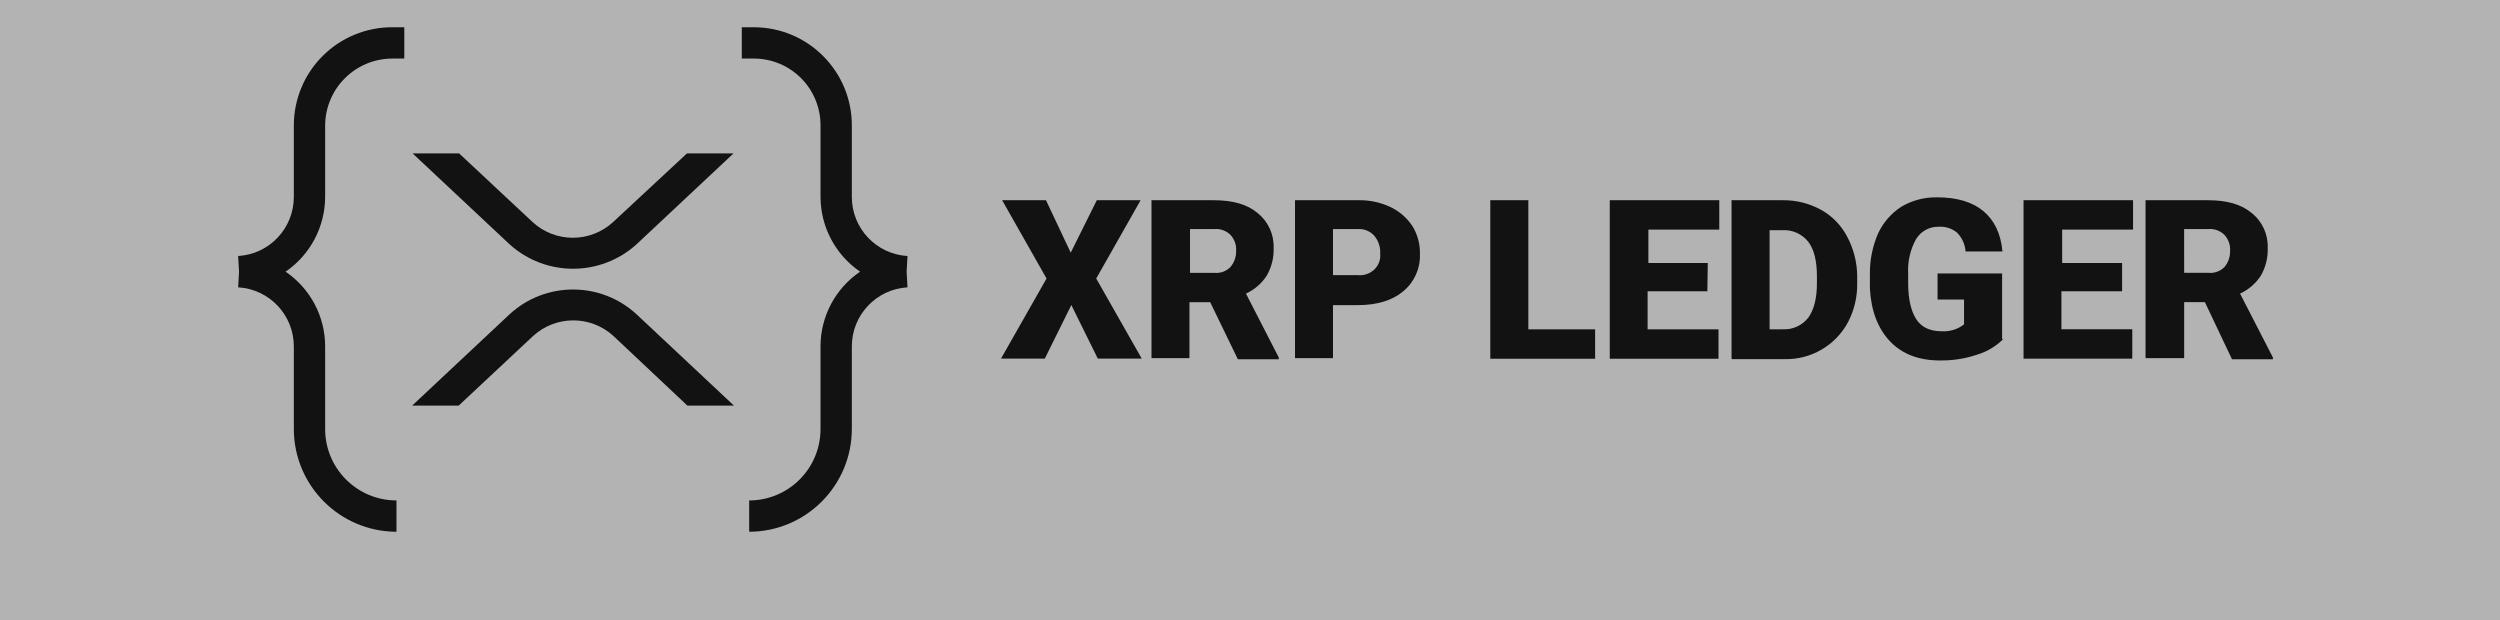
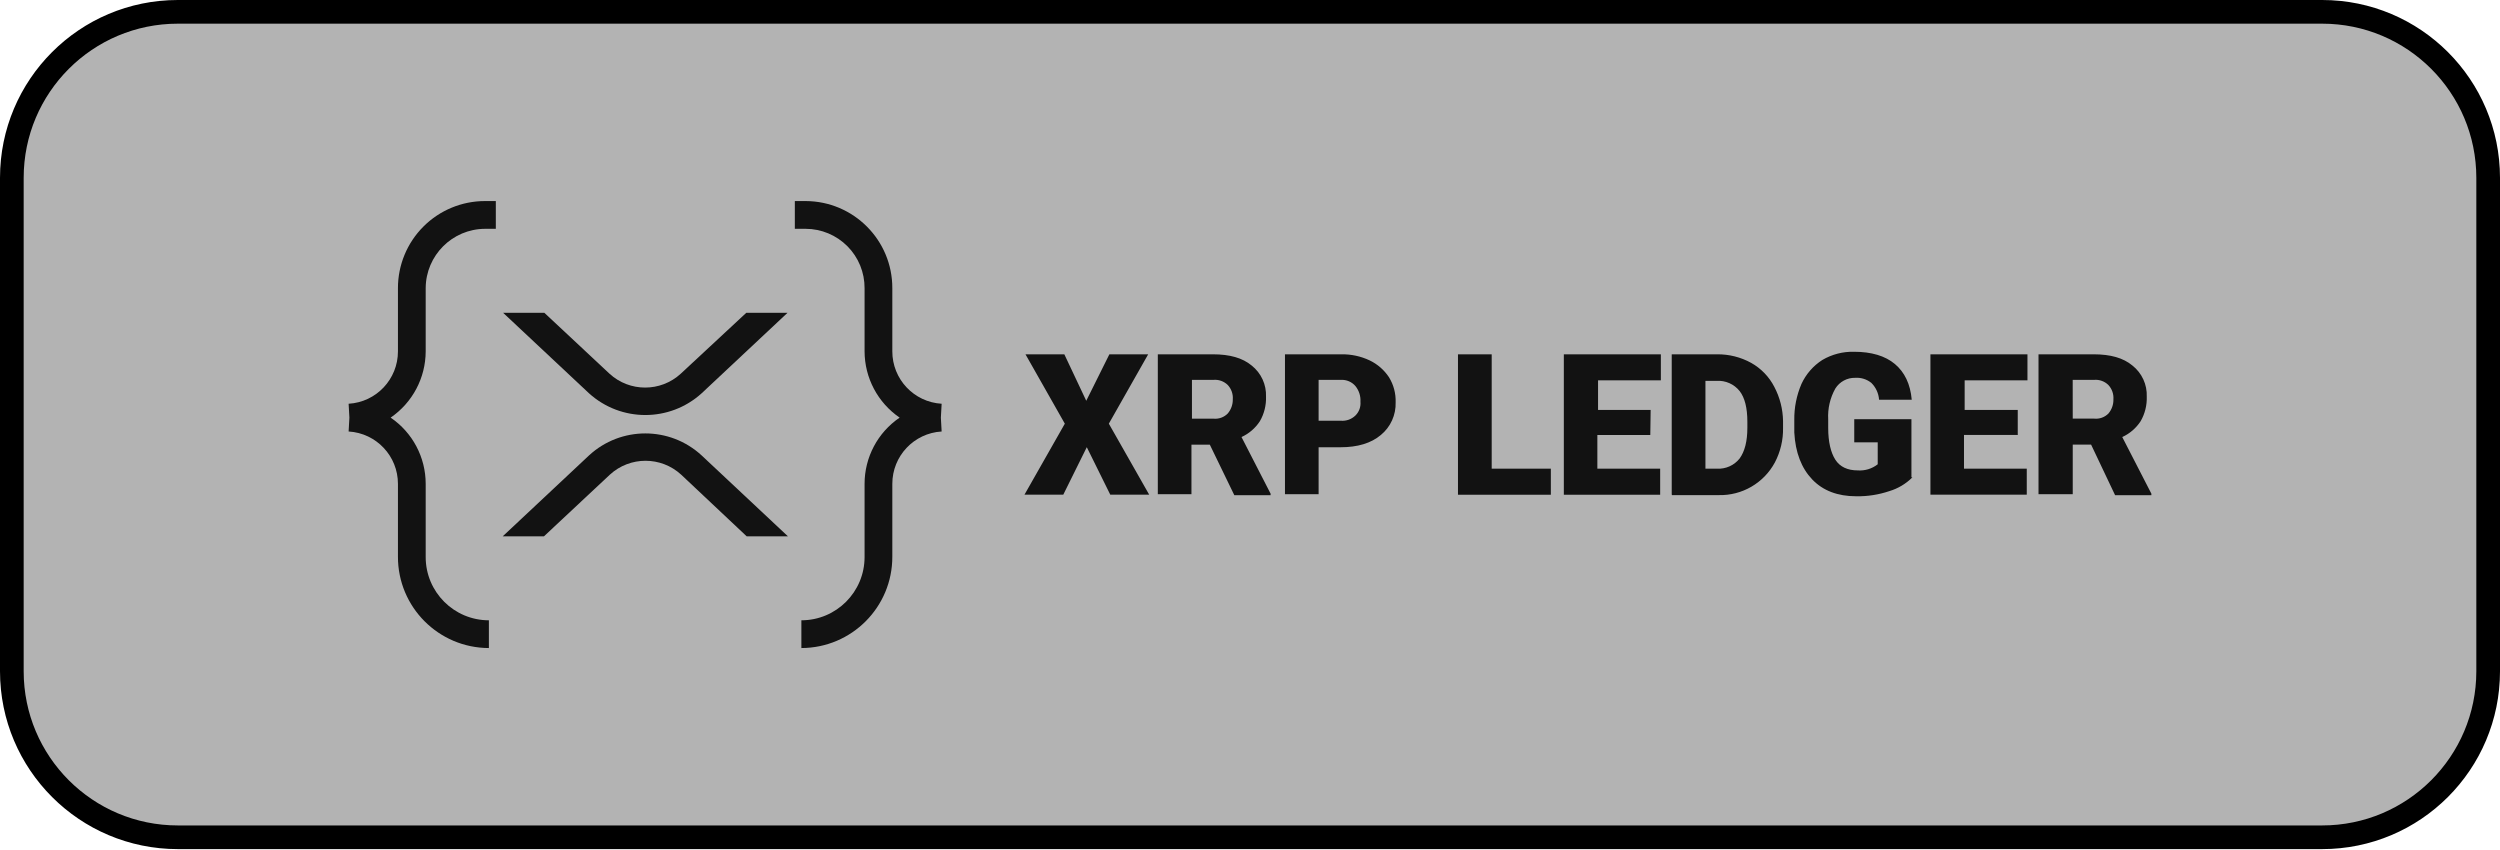
- <svg xmlns="http://www.w3.org/2000/svg" viewBox="0 0 467.85 116" version="1.1" id="svg2847">
+ <svg xmlns="http://www.w3.org/2000/svg" viewBox="0 0 528.062 179.354" version="1.1" id="svg2847" width="528.062" height="179.354">
  <defs id="defs2829">
    <style id="style2827">.cls-1{opacity:0.9;}</style>
  </defs>
-   <g id="g3278">
-     <rect style="fill:#b3b3b3;fill-rule:evenodd;stroke:#000000;stroke-width:5;stroke-linecap:square;stroke-linejoin:round;paint-order:fill markers stroke;stroke-opacity:1" id="rect3034" width="523.062" height="174.354" x="-26.568" y="-34.871" ry="35.065" />
+   <g id="g3278" transform="translate(29.06824,37.37081)">
+     <rect style="fill:#b3b3b3;fill-rule:evenodd;stroke:#000000;stroke-width:5;stroke-linecap:square;stroke-linejoin:round;stroke-opacity:1;paint-order:fill markers stroke" id="rect3034" width="523.062" height="174.354" x="-26.568" y="-34.871" ry="35.065" />
    <g id="Layer_2" data-name="Layer 2" transform="matrix(0.8139078,0,0,0.8139078,44.56944,5.099558)">
      <g id="Layer_1-2" data-name="Layer 1">
        <g class="cls-1" id="g2843">
          <path d="m 191.43,51.83 6,-12.06 h 10.07 l -10.21,18 10.47,18.42 h -10.1 l -6.09,-12.32 -6.1,12.32 H 175.4 l 10.47,-18.42 -10.21,-18 h 10.08 z m 32.07,11.39 h -4.77 V 76.08 H 210 V 39.77 h 14.3 c 4.37,0 7.68,0.93 10.07,2.92 a 9.83,9.83 0 0 1 3.71,8.08 11.91,11.91 0 0 1 -1.59,6.36 11.29,11.29 0 0 1 -4.77,4.11 l 7.55,14.7 v 0.4 h -9.41 z m -4.64,-6.75 h 5.57 a 4.54,4.54 0 0 0 3.71,-1.33 5.51,5.51 0 0 0 1.32,-3.71 4.9,4.9 0 0 0 -1.32,-3.71 4.72,4.72 0 0 0 -3.71,-1.32 h -5.57 z m 32.87,7.28 V 76.08 H 243 V 39.77 h 14.58 a 16.53,16.53 0 0 1 7.42,1.59 12.49,12.49 0 0 1 5,4.37 11.66,11.66 0 0 1 1.72,6.5 10.52,10.52 0 0 1 -3.84,8.48 c -2.52,2.12 -6,3.18 -10.47,3.18 h -5.69 z m 0,-6.75 h 5.69 a 4.85,4.85 0 0 0 3.85,-1.33 4.44,4.44 0 0 0 1.32,-3.58 5.92,5.92 0 0 0 -1.32,-4.1 4.63,4.63 0 0 0 -3.71,-1.59 h -5.83 z m 45,12.45 H 312 v 6.76 H 287.9 V 39.77 h 8.75 v 29.68 z m 41.08,-8.74 h -13.74 v 8.74 h 16.3 v 6.76 h -25 V 39.77 h 25.18 v 6.76 h -16.3 v 7.68 h 13.65 z m 5.56,15.37 V 39.77 h 11.79 A 17.89,17.89 0 0 1 364,42 a 15,15 0 0 1 6,6.23 19.67,19.67 0 0 1 2.26,8.88 v 1.72 a 18.56,18.56 0 0 1 -2.12,9 16.11,16.11 0 0 1 -14.58,8.48 h -12.14 z m 8.75,-29.55 v 22.92 h 3 A 7,7 0 0 0 361,66.8 q 2,-2.77 2,-7.95 v -1.59 q 0,-5.37 -2,-7.95 a 7.09,7.09 0 0 0 -6,-2.65 h -2.91 z m 53.71,25.17 a 14.24,14.24 0 0 1 -6,3.58 25.46,25.46 0 0 1 -8.61,1.33 c -4.77,0 -8.62,-1.46 -11.4,-4.38 -2.78,-2.92 -4.37,-7 -4.64,-12.19 v -3.18 a 22.93,22.93 0 0 1 1.86,-9.4 14.69,14.69 0 0 1 5.43,-6.23 15.5,15.5 0 0 1 8.22,-2.12 c 4.5,0 8.08,1.06 10.6,3.18 2.52,2.12 4,5.17 4.37,9.27 h -8.48 a 6.82,6.82 0 0 0 -2,-4.37 6,6 0 0 0 -4.18,-1.32 5.93,5.93 0 0 0 -5.17,2.78 14.68,14.68 0 0 0 -1.85,8 v 2.25 c 0,3.58 0.66,6.36 1.85,8.22 1.19,1.86 3.18,2.78 5.83,2.78 a 7.53,7.53 0 0 0 5.17,-1.59 v -5.7 h -6.09 v -6 h 14.84 V 71.7 Z M 433,60.7 h -13.78 v 8.74 h 16.29 v 6.76 h -25 V 39.77 h 25.18 v 6.76 h -16.3 v 7.68 h 13.78 v 6.5 z m 19.21,2.51 h -4.77 v 12.87 h -8.88 V 39.77 h 14.31 c 4.38,0 7.69,0.93 10.07,2.92 a 9.8,9.8 0 0 1 3.71,8.08 11.91,11.91 0 0 1 -1.59,6.36 11.29,11.29 0 0 1 -4.77,4.11 l 7.56,14.7 v 0.4 h -9.41 z m -4.77,-6.75 H 453 a 4.54,4.54 0 0 0 3.71,-1.33 5.51,5.51 0 0 0 1.29,-3.7 4.94,4.94 0 0 0 -1.32,-3.71 A 4.72,4.72 0 0 0 453,46.4 h -5.57 z" id="path2833" />
          <path d="m 35.4,7.2 h 2.8 V 0 H 35.4 A 22.58,22.58 0 0 0 12.8,22.6 V 39 A 13.6,13.6 0 0 1 0,52.6 L 0.2,56.2 0,59.8 A 13.6,13.6 0 0 1 12.8,73.4 V 92.3 A 23.66,23.66 0 0 0 36.4,116 v -7.2 A 16.41,16.41 0 0 1 20,92.4 v -19 A 20.77,20.77 0 0 0 10.9,56.2 20.9,20.9 0 0 0 20,39 V 22.6 A 15.47,15.47 0 0 1 35.4,7.2 Z" id="path2835" />
          <path d="m 118.6,7.2 h -2.8 V 0 h 2.8 a 22.56,22.56 0 0 1 22.5,22.6 V 39 a 13.6,13.6 0 0 0 12.8,13.6 l -0.2,3.6 0.2,3.6 A 13.6,13.6 0 0 0 141.1,73.4 V 92.3 A 23.66,23.66 0 0 1 117.5,116 v -7.2 a 16.41,16.41 0 0 0 16.4,-16.4 v -19 A 20.77,20.77 0 0 1 143,56.2 20.9,20.9 0 0 1 133.9,39 V 22.6 A 15.32,15.32 0 0 0 118.6,7.2 Z" id="path2837" />
          <path d="m 103.2,29 h 10.7 L 91.6,49.9 a 21.76,21.76 0 0 1 -29.2,0 L 40.1,29 h 10.7 l 16.9,15.8 a 13.68,13.68 0 0 0 18.5,0 z" id="path2839" />
          <path d="M 50.7,87 H 40 L 62.4,66 a 21.55,21.55 0 0 1 29.2,0 L 114,87 h -10.7 l -17,-16 a 13.68,13.68 0 0 0 -18.5,0 z" id="path2841" />
        </g>
      </g>
    </g>
  </g>
</svg>
